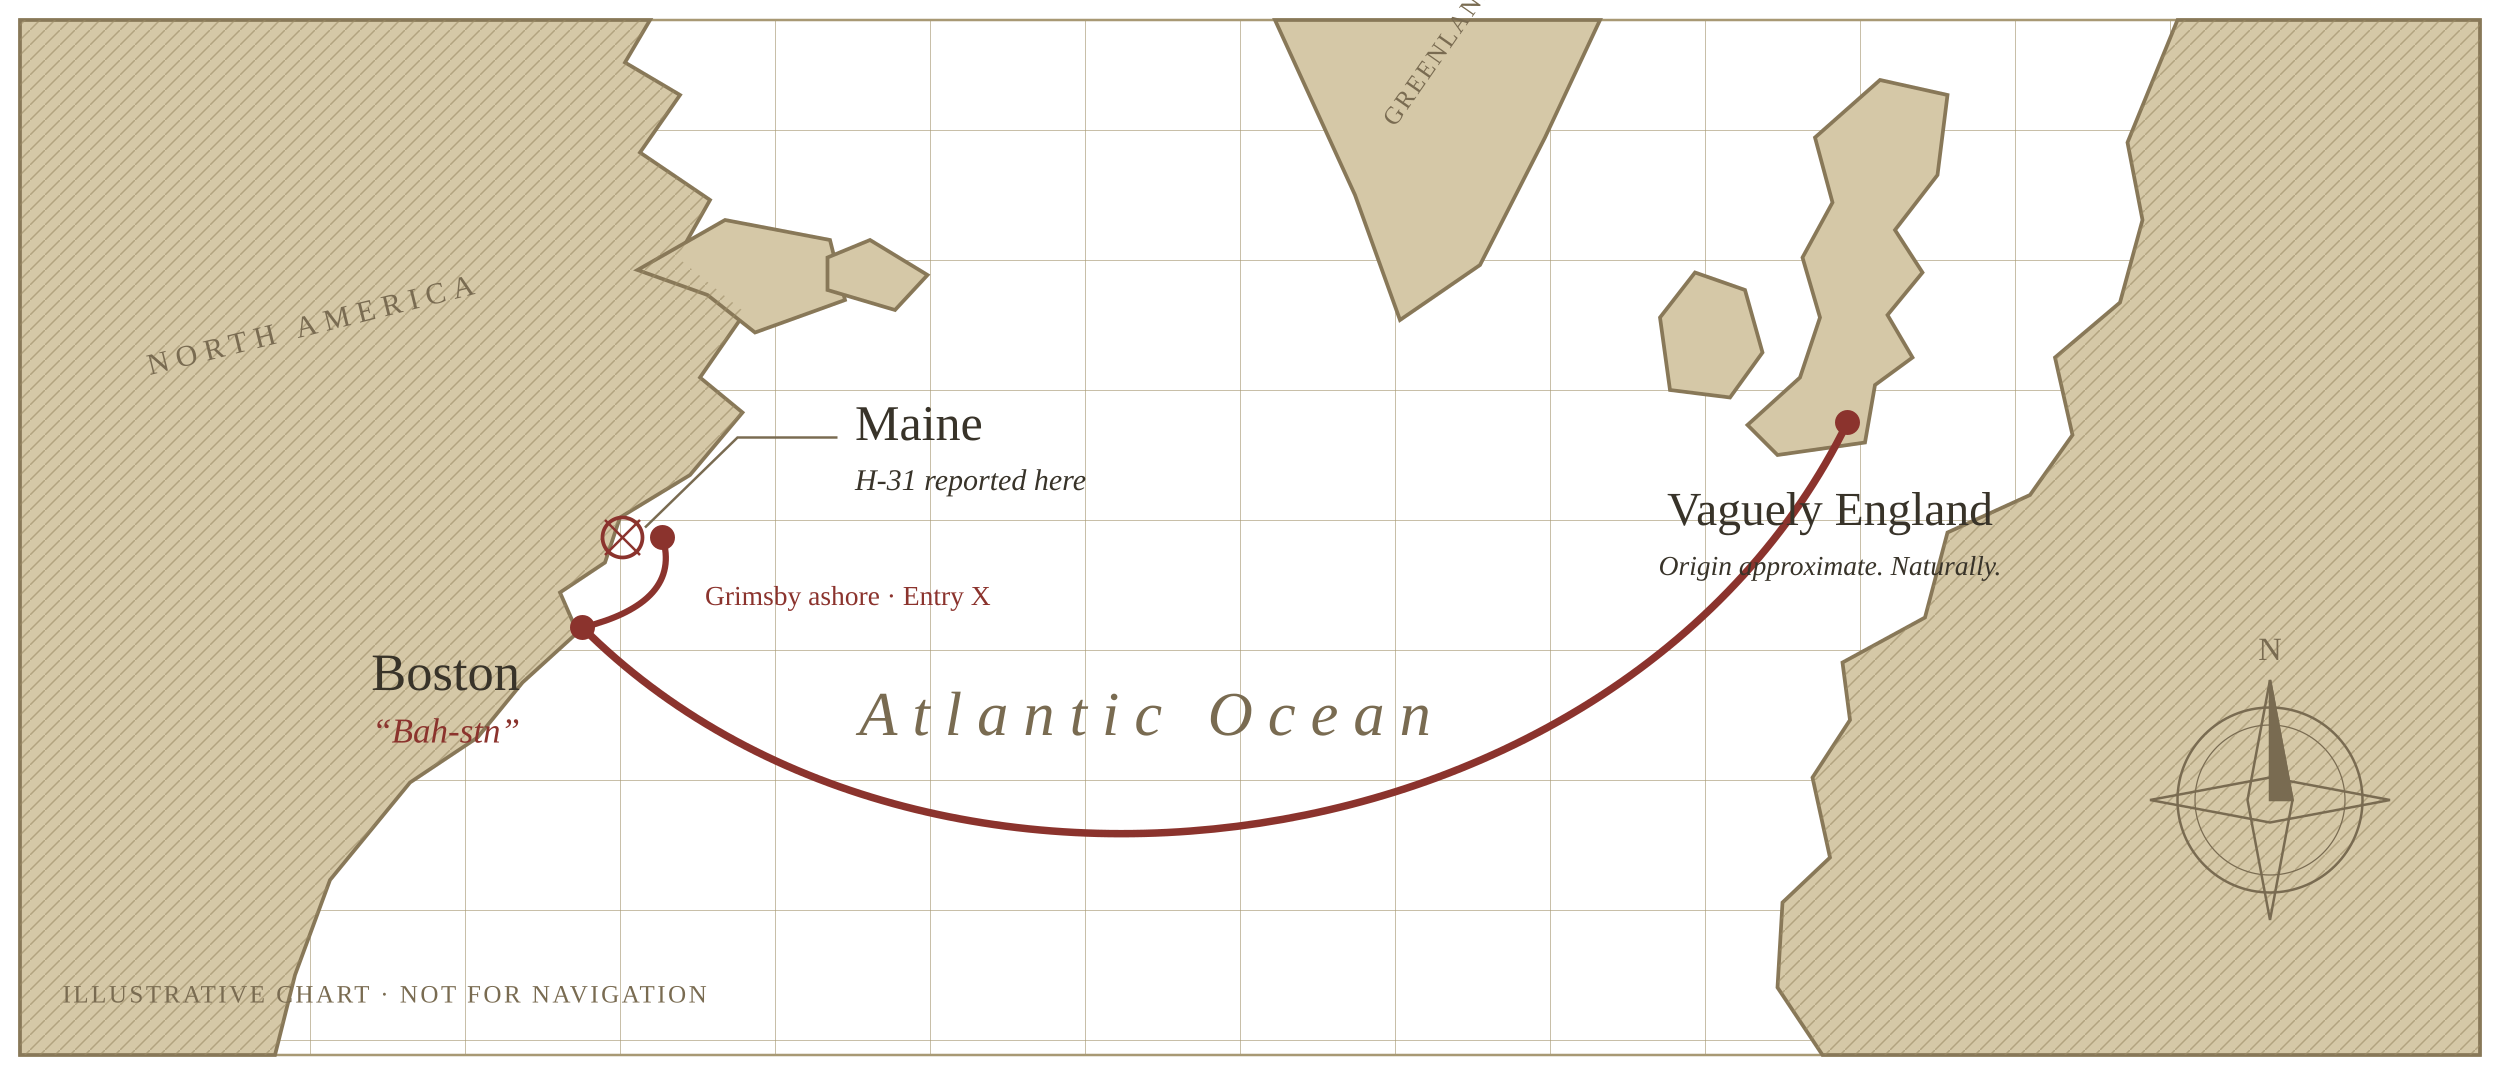
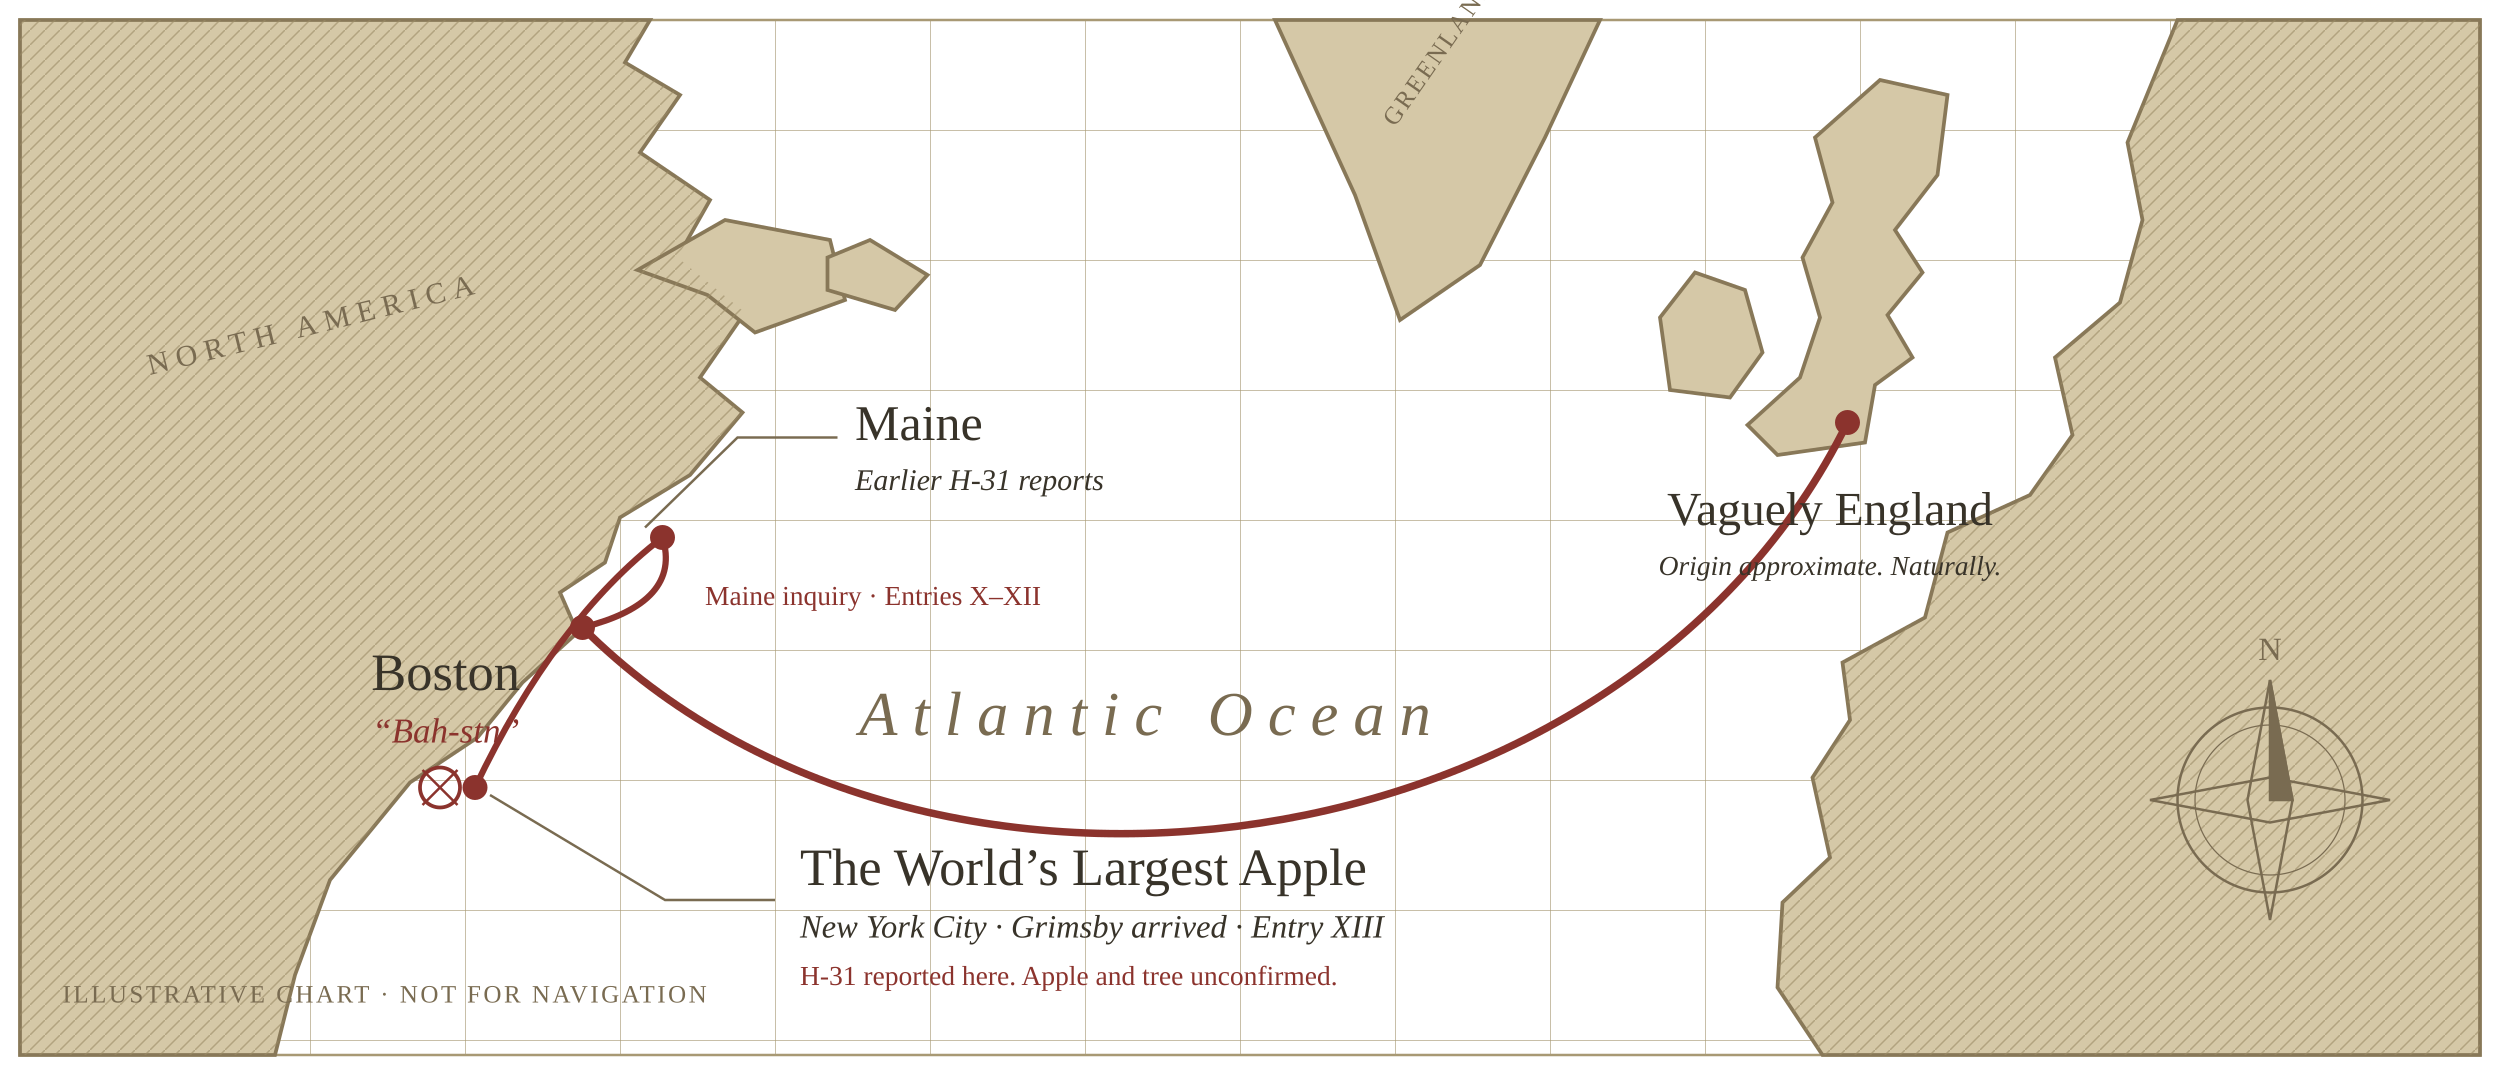
<svg xmlns="http://www.w3.org/2000/svg" viewBox="0 0 1000 430" role="img" aria-labelledby="map-title map-desc">
  <defs>
    <pattern id="grid" width="62" height="52" patternUnits="userSpaceOnUse">
      <path d="M62 0H0V52" fill="none" stroke="#a89974" stroke-width=".5" />
    </pattern>
    <pattern id="land" width="6" height="6" patternUnits="userSpaceOnUse">
      <path d="M0 6L6 0" stroke="#9b8b66" stroke-width=".6" />
    </pattern>
  </defs>
  <rect x="8" y="8" width="984" height="414" fill="url(#grid)" stroke="#a89974" />
  <g fill="#d5c8a7" stroke="#887858" stroke-width="1.5">
    <path d="M8 8H260L250 25 272 38 256 61 284 80 271 103 298 125 280 151 297 165 276 190 248 207 242 225 224 237 231 253 209 273 191 295 164 313 132 352 118 390 110 422H8Z" />
    <path d="M255 108l35-20 42 8 6 24-36 13-19-15Z" />
    <path d="M331 103l17-7 23 14-13 14-27-8Z" />
    <path d="M510 8h130l-22 47-26 51-32 22-18-50Z" />
    <path d="M726 55l26-23 27 6-4 32-17 22 11 17-14 17 10 17-15 11-4 23-35 5-12-12 21-19 8-24-7-24 12-22Z" />
    <path d="M698 116l-20-7-14 18 4 29 24 3 13-18Z" />
    <path d="M871 8h121v414H729l-18-27 2-34 19-18-7-32 15-23-3-23 33-18 9-34 33-15 17-24-7-31 26-22 9-33-6-31Z" />
  </g>
  <g fill="url(#land)" opacity=".6">
    <path d="M8 8H260L250 25 272 38 256 61 284 80 271 103 298 125 280 151 297 165 276 190 248 207 242 225 224 237 231 253 209 273 191 295 164 313 132 352 118 390 110 422H8Z" />
    <path d="M871 8h121v414H729l-18-27 2-34 19-18-7-32 15-23-3-23 33-18 9-34 33-15 17-24-7-31 26-22 9-33-6-31Z" />
  </g>
  <g fill="#796b51" font-size="12" letter-spacing="3">
    <text x="60" y="150" transform="rotate(-14 60 150)">NORTH AMERICA</text>
    <text x="458" y="294" text-anchor="middle" font-style="italic" font-size="25" letter-spacing="6">Atlantic Ocean</text>
    <text x="558" y="51" font-size="10" letter-spacing="1" transform="rotate(-55 558 51)">GREENLAND</text>
  </g>
  <path class="route" d="M739 169C650 350 370 388 233 251" stroke="#8b332d" stroke-width="3" fill="none" />
  <path class="route" d="M233 251Q273 241 265 215" stroke="#8b332d" stroke-width="2.5" fill="none" />
+   <path class="route" d="M265 215Q222 248 190 315" stroke="#8b332d" stroke-width="2.5" fill="none" />
  <g fill="#8b332d">
+     <circle cx="190" cy="315" r="5" />
    <circle cx="739" cy="169" r="5" />
    <circle cx="233" cy="251" r="5" />
    <circle cx="265" cy="215" r="5" />
  </g>
-   <circle cx="249" cy="215" r="8" fill="none" stroke="#8b332d" stroke-width="1.5" />
-   <path d="M242 208l14 14m0-14-14 14" stroke="#8b332d" />
+   <circle cx="176" cy="315" r="8" fill="none" stroke="#8b332d" stroke-width="1.5" />
+   <path d="M169 308l14 14m0-14-14 14" stroke="#8b332d" />
  <g fill="#383329">
    <text x="732" y="210" font-size="19" text-anchor="middle">Vaguely England</text>
    <text x="732" y="230" font-size="11" font-style="italic" text-anchor="middle">Origin approximate. Naturally.</text>
    <text x="208" y="276" text-anchor="end" font-size="21">Boston</text>
    <text x="208" y="297" text-anchor="end" font-size="14" font-style="italic" fill="#8b332d">“Bah-stn”</text>
    <path d="M258 211l37-36h40" fill="none" stroke="#796b51" />
    <text x="342" y="176" font-size="20">Maine</text>
-     <text x="342" y="196" font-size="12" font-style="italic">H-31 reported here</text>
-     <text x="282" y="242" font-size="11" fill="#8b332d">Grimsby ashore · Entry X</text>
+     <text x="342" y="196" font-size="12" font-style="italic">Earlier H-31 reports</text>
+     <text x="282" y="242" font-size="11" fill="#8b332d">Maine inquiry · Entries X–XII</text>
+     <path d="M196 318l70 42h44" fill="none" stroke="#796b51" />
+     <text x="320" y="354" font-size="21">The World’s Largest Apple</text>
+     <text x="320" y="375" font-size="13" font-style="italic">New York City · Grimsby arrived · Entry XIII</text>
+     <text x="320" y="394" font-size="11" fill="#8b332d">H-31 reported here. Apple and tree unconfirmed.</text>
  </g>
  <g transform="translate(908 320)" stroke="#796b51" fill="none">
    <circle r="37" />
    <circle r="30" stroke-width=".5" />
    <path d="M0-48L9 0 0 48-9 0ZM-48 0L0-9 48 0 0 9Z" />
    <path d="M0-48L9 0 0 0Z" fill="#796b51" />
    <text y="-56" text-anchor="middle" fill="#796b51" stroke="none" font-size="13">N</text>
  </g>
  <text x="25" y="401" font-size="10" fill="#796b51" letter-spacing="1">ILLUSTRATIVE CHART · NOT FOR NAVIGATION</text>
</svg>
